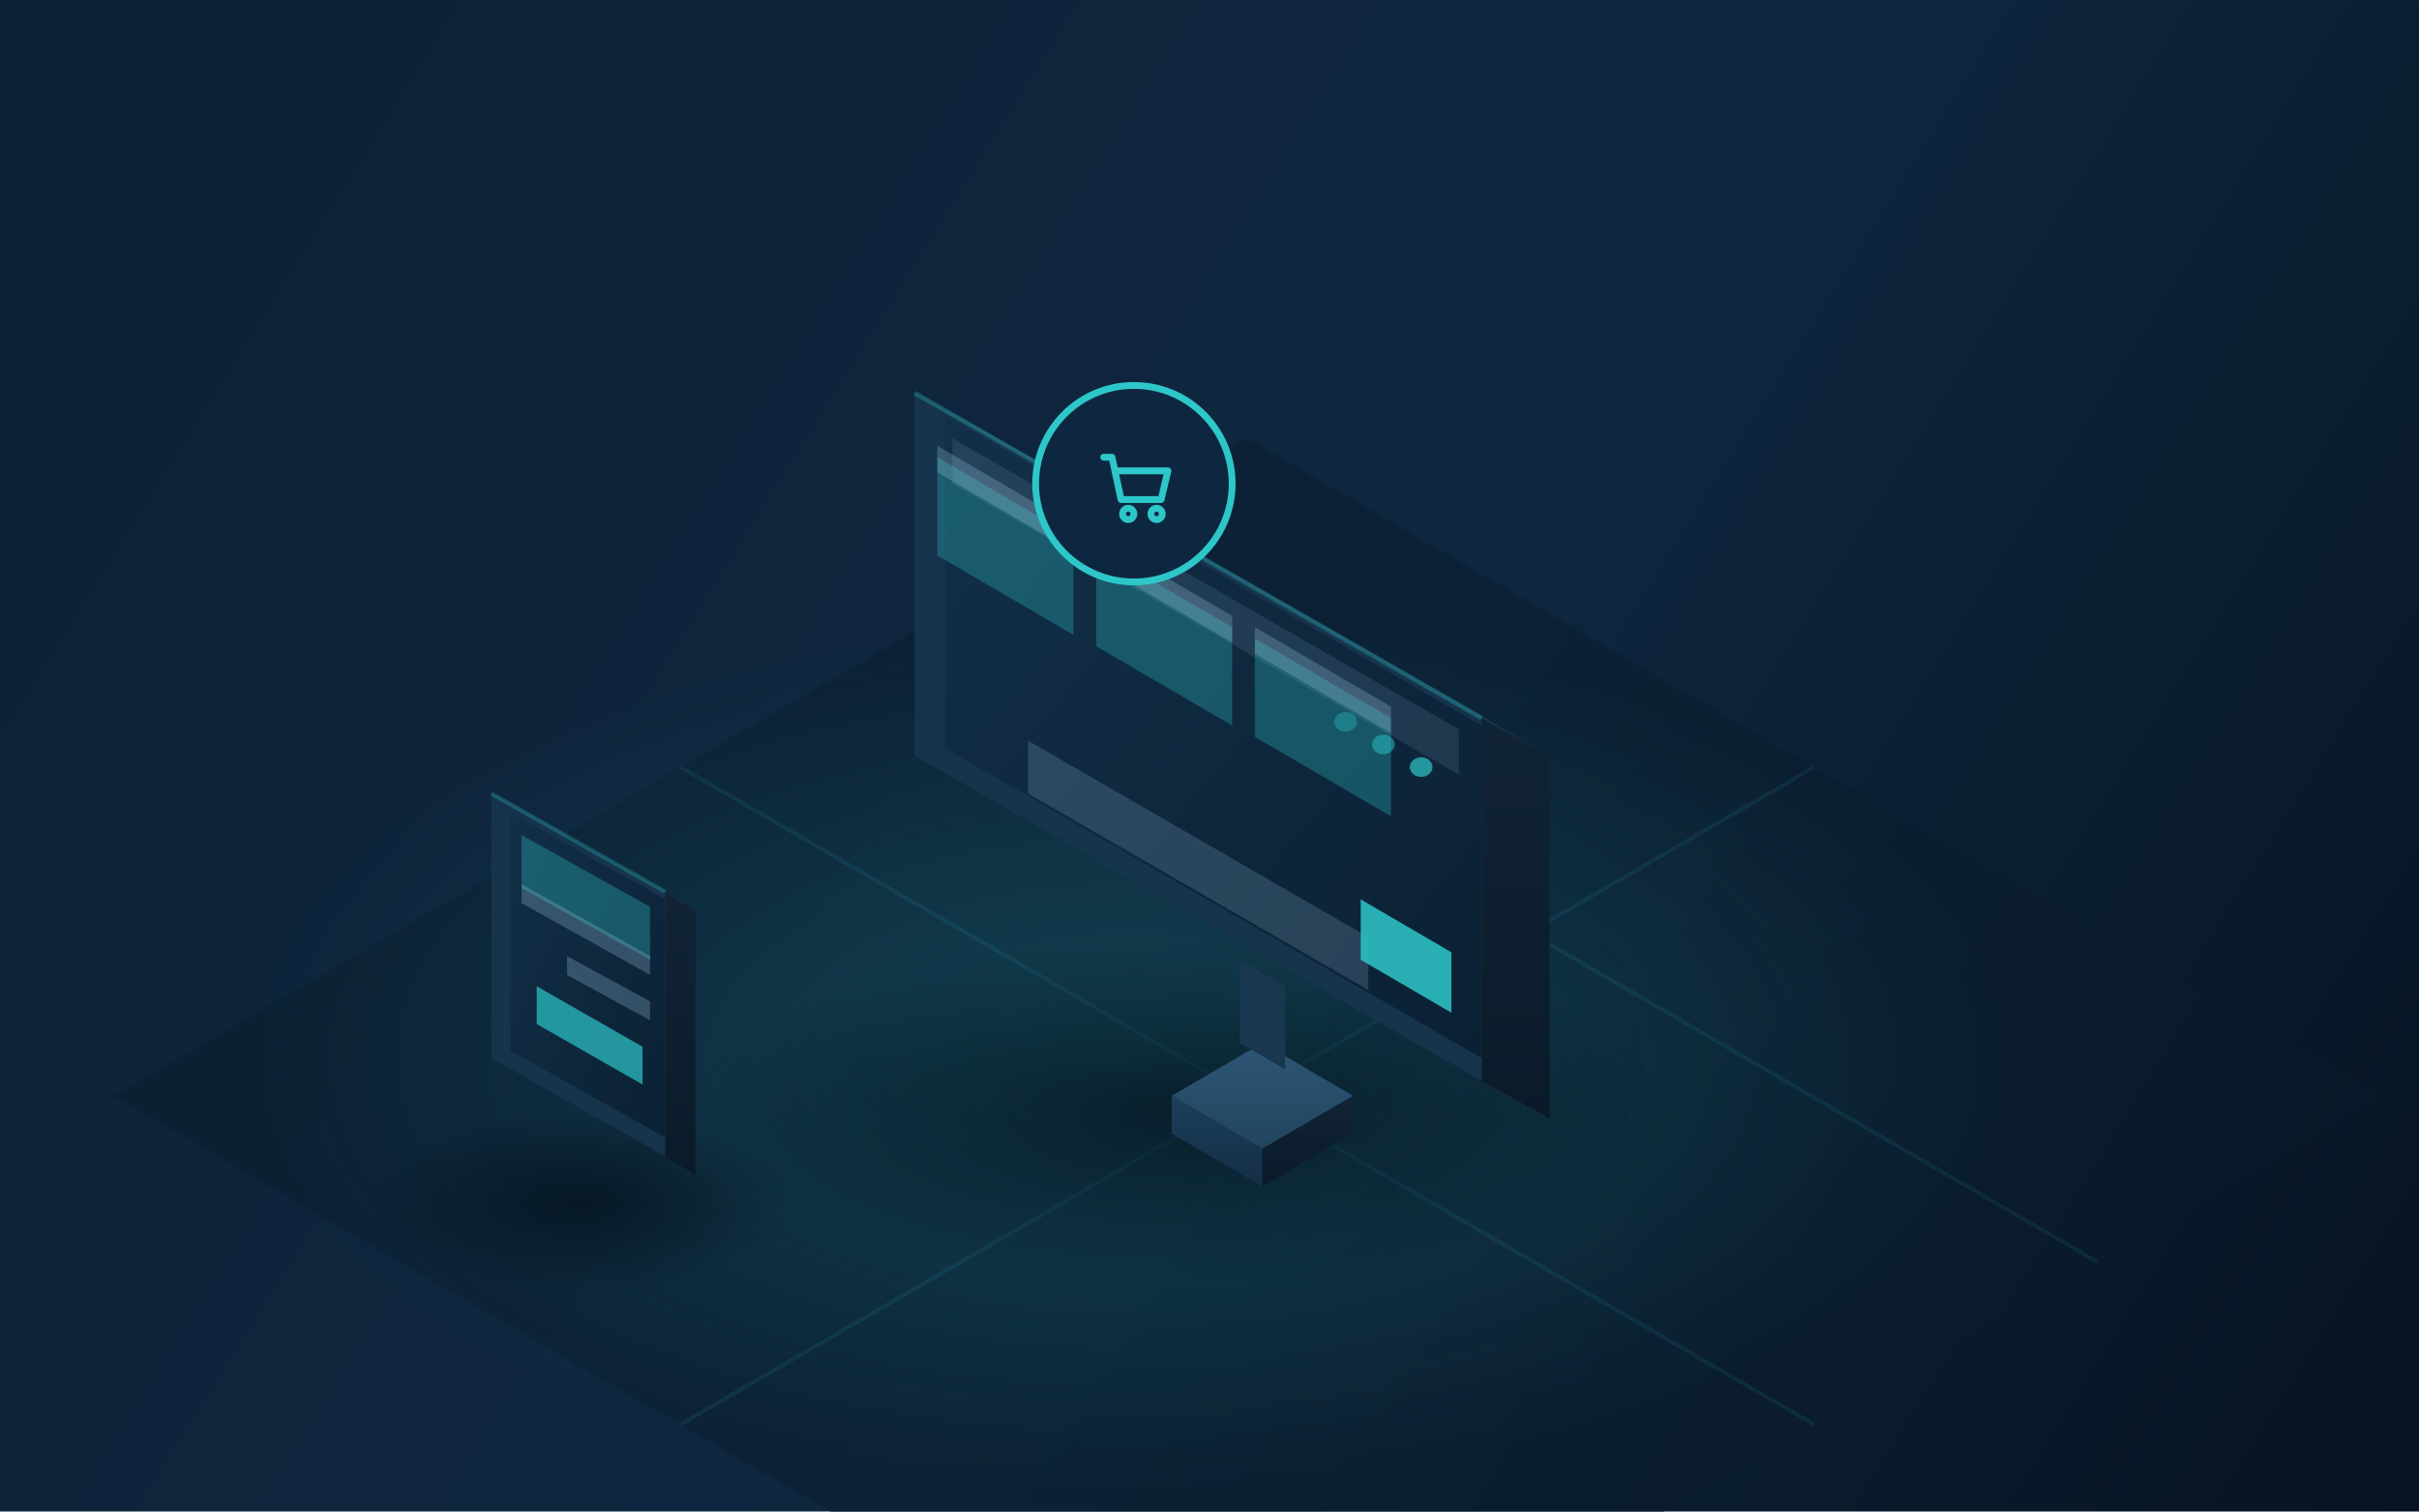
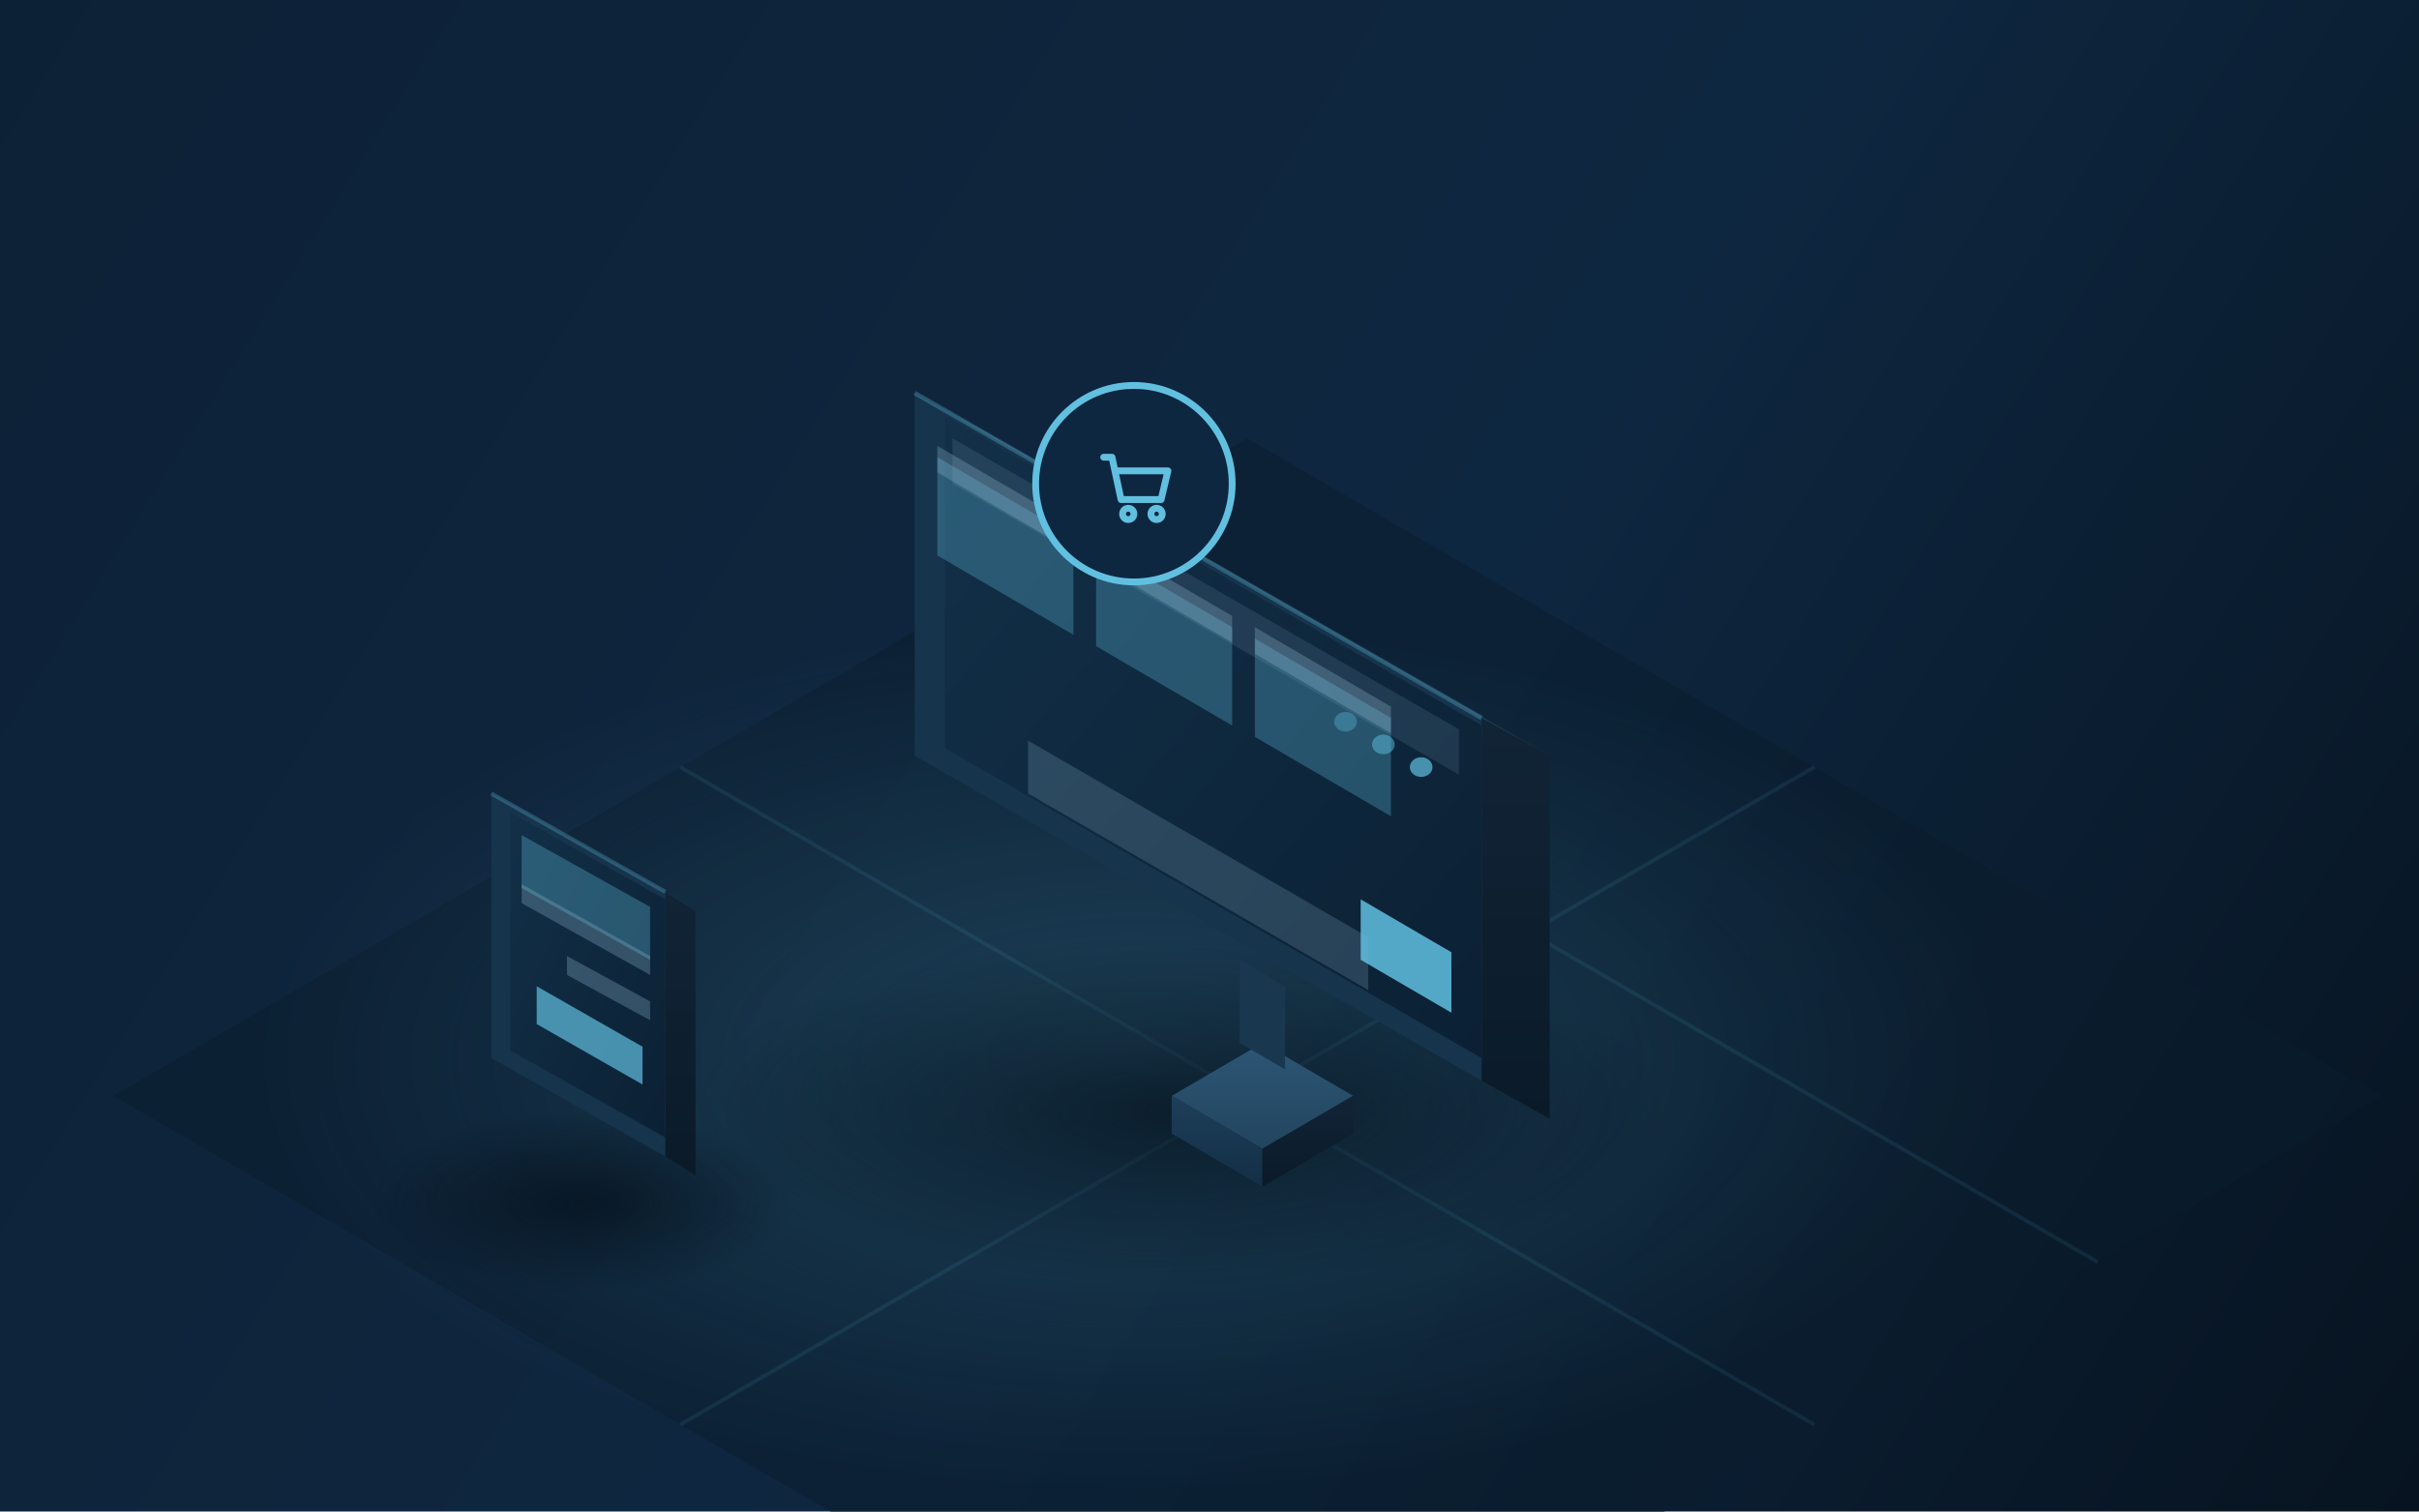
<svg xmlns="http://www.w3.org/2000/svg" viewBox="0 0 640 400" width="640" height="400" role="img" aria-label="An isometric desktop monitor showing an online store, with a phone beside it displaying the same layout">
  <defs>
    <linearGradient id="bg" x1="0" y1="0" x2="640" y2="400" gradientUnits="userSpaceOnUse">
      <stop offset="0" stop-color="#0d2136" />
      <stop offset=".55" stop-color="#0e2740" />
      <stop offset="1" stop-color="#071320" />
    </linearGradient>
    <linearGradient id="fTop" x1="0" y1="0" x2="0" y2="1">
      <stop offset="0" stop-color="#2d5675" />
      <stop offset="1" stop-color="#22455f" />
    </linearGradient>
    <linearGradient id="fLeft" x1="0" y1="0" x2="0" y2="1">
      <stop offset="0" stop-color="#1d3f5a" />
      <stop offset="1" stop-color="#142e46" />
    </linearGradient>
    <linearGradient id="fRight" x1="0" y1="0" x2="0" y2="1">
      <stop offset="0" stop-color="#112436" />
      <stop offset="1" stop-color="#0a1a29" />
    </linearGradient>
    <linearGradient id="screen" x1="0" y1="0" x2="1" y2="1">
      <stop offset="0" stop-color="#123048" />
      <stop offset="1" stop-color="#0b2034" />
    </linearGradient>
    <radialGradient id="pool" cx=".5" cy=".5" r=".5">
-       <stop offset="0" stop-color="#2dc7c9" stop-opacity=".2" />
-       <stop offset="1" stop-color="#2dc7c9" stop-opacity="0" />
+       <stop offset="0" stop-color="#61c0e0" stop-opacity=".2" />
+       <stop offset="1" stop-color="#61c0e0" stop-opacity="0" />
    </radialGradient>
    <radialGradient id="shadow" cx=".5" cy=".5" r=".5">
      <stop offset="0" stop-color="#04101b" stop-opacity=".7" />
      <stop offset="1" stop-color="#04101b" stop-opacity="0" />
    </radialGradient>
    <clipPath id="monScreen">
      <polygon points="0,-14 -150,-100 -150,-196 0,-110" />
    </clipPath>
    <clipPath id="phScreen">
      <polygon points="0,-8 -46,-34 -46,-104 0,-78" />
    </clipPath>
  </defs>
  <rect width="640" height="400" fill="url(#bg)" />
  <polygon points="330,116 630,290 330,464 30,290" fill="#0a1b2b" opacity=".5" />
-   <g stroke="#2dc7c9" stroke-opacity=".1" stroke-width="1">
+   <g stroke="#61c0e0" stroke-opacity=".1" stroke-width="1">
    <path d="M180 203L480 377M255 160L555 334" />
    <path d="M480 203L180 377" />
  </g>
  <ellipse cx="300" cy="280" rx="230" ry="115" fill="url(#pool)" />
  <g transform="translate(392 300)">
    <ellipse cx="-80" cy="-6" rx="130" ry="46" fill="url(#shadow)" />
    <g>
      <polygon points="-58,-24 -34,-10 -58,4 -82,-10" fill="url(#fTop)" />
      <polygon points="-82,-10 -58,4 -58,14 -82,0" fill="url(#fLeft)" />
      <polygon points="-58,4 -34,-10 -34,0 -58,14" fill="url(#fRight)" />
      <polygon points="-64,-46 -52,-39 -52,-17 -64,-24" fill="#1a3750" />
    </g>
    <polygon points="0,-110 -150,-196 -132,-186 18,-100" fill="url(#fTop)" />
    <polygon points="0,-14 18,-4 18,-100 0,-110" fill="url(#fRight)" />
    <polygon points="0,-14 -150,-100 -150,-196 0,-110" fill="#16344c" />
    <polygon points="0,-20 -142,-102 -142,-190 0,-108" fill="url(#screen)" />
    <g clip-path="url(#monScreen)">
      <polygon points="-6,-107 -140,-184 -140,-172 -6,-95" fill="#8fb7cf" fill-opacity=".14" />
-       <g fill="#2dc7c9" fill-opacity=".7">
+       <g fill="#61c0e0" fill-opacity=".7">
        <ellipse cx="-16" cy="-97" rx="3" ry="2.6" />
        <ellipse cx="-26" cy="-103" rx="3" ry="2.6" fill-opacity=".5" />
        <ellipse cx="-36" cy="-109" rx="3" ry="2.6" fill-opacity=".35" />
      </g>
-       <g fill="#2dc7c9" fill-opacity=".3">
+       <g fill="#61c0e0" fill-opacity=".3">
        <polygon points="-24,-84 -60,-105 -60,-131 -24,-110" />
        <polygon points="-66,-108 -102,-129 -102,-155 -66,-134" />
        <polygon points="-108,-132 -144,-153 -144,-179 -108,-158" />
      </g>
      <g fill="#8fb7cf" fill-opacity=".3">
        <polygon points="-24,-106 -60,-127 -60,-134 -24,-113" />
        <polygon points="-66,-130 -102,-151 -102,-158 -66,-137" />
        <polygon points="-108,-154 -144,-175 -144,-182 -108,-161" />
      </g>
      <g fill="#8fb7cf" fill-opacity=".22">
        <polygon points="-30,-38 -120,-90 -120,-104 -30,-52" />
      </g>
-       <polygon points="-8,-32 -32,-46 -32,-62 -8,-48" fill="#2dc7c9" fill-opacity=".85" />
+       <polygon points="-8,-32 -32,-46 -32,-62 -8,-48" fill="#61c0e0" fill-opacity=".85" />
    </g>
-     <polyline points="0,-110 -150,-196" fill="none" stroke="#2dc7c9" stroke-opacity=".3" stroke-width="1.2" />
+     <polyline points="0,-110 -150,-196" fill="none" stroke="#61c0e0" stroke-opacity=".3" stroke-width="1.2" />
  </g>
  <g transform="translate(176 314)">
    <ellipse cx="-22" cy="4" rx="56" ry="24" fill="url(#shadow)" />
    <polygon points="0,-78 -46,-104 -38,-99 8,-73" fill="url(#fTop)" />
    <polygon points="0,-8 8,-3 8,-73 0,-78" fill="url(#fRight)" />
    <polygon points="0,-8 -46,-34 -46,-104 0,-78" fill="#16344c" />
    <polygon points="0,-13 -41,-36 -41,-99 0,-76" fill="url(#screen)" />
    <g clip-path="url(#phScreen)">
-       <polygon points="-4,-74 -38,-93 -38,-79 -4,-60" fill="#2dc7c9" fill-opacity=".32" />
+       <polygon points="-4,-74 -38,-93 -38,-79 -4,-60" fill="#61c0e0" fill-opacity=".32" />
      <g fill="#8fb7cf" fill-opacity=".3">
        <polygon points="-4,-56 -38,-75 -38,-80 -4,-61" />
        <polygon points="-4,-44 -26,-56 -26,-61 -4,-49" />
      </g>
-       <polygon points="-6,-27 -34,-43 -34,-53 -6,-37" fill="#2dc7c9" fill-opacity=".7" />
+       <polygon points="-6,-27 -34,-43 -34,-53 -6,-37" fill="#61c0e0" fill-opacity=".7" />
    </g>
-     <polyline points="0,-78 -46,-104" fill="none" stroke="#2dc7c9" stroke-opacity=".28" stroke-width="1.1" />
+     <polyline points="0,-78 -46,-104" fill="none" stroke="#61c0e0" stroke-opacity=".28" stroke-width="1.1" />
  </g>
  <g transform="translate(300 128)">
-     <circle r="26" fill="#0e2740" stroke="#2dc7c9" stroke-width="1.8" class="float" />
-     <g stroke="#2dc7c9" stroke-width="1.8" fill="none" stroke-linecap="round" stroke-linejoin="round" transform="translate(-11,-11)">
+     <circle r="26" fill="#0e2740" stroke="#61c0e0" stroke-width="1.8" class="float" />
+     <g stroke="#61c0e0" stroke-width="1.8" fill="none" stroke-linecap="round" stroke-linejoin="round" transform="translate(-11,-11)">
      <circle cx="9.5" cy="19" r="1.5" />
      <circle cx="17" cy="19" r="1.5" />
      <path d="M3 4h2.2l2.4 11.2h10.6l1.8-7.6H6.2" />
    </g>
  </g>
  <style>
    .float { animation: bob 4s ease-in-out infinite }
    @keyframes bob { 0%,100% { opacity:.75 } 50% { opacity:1 } }
    @media (prefers-reduced-motion: reduce) { .float { animation: none } }
  </style>
</svg>
